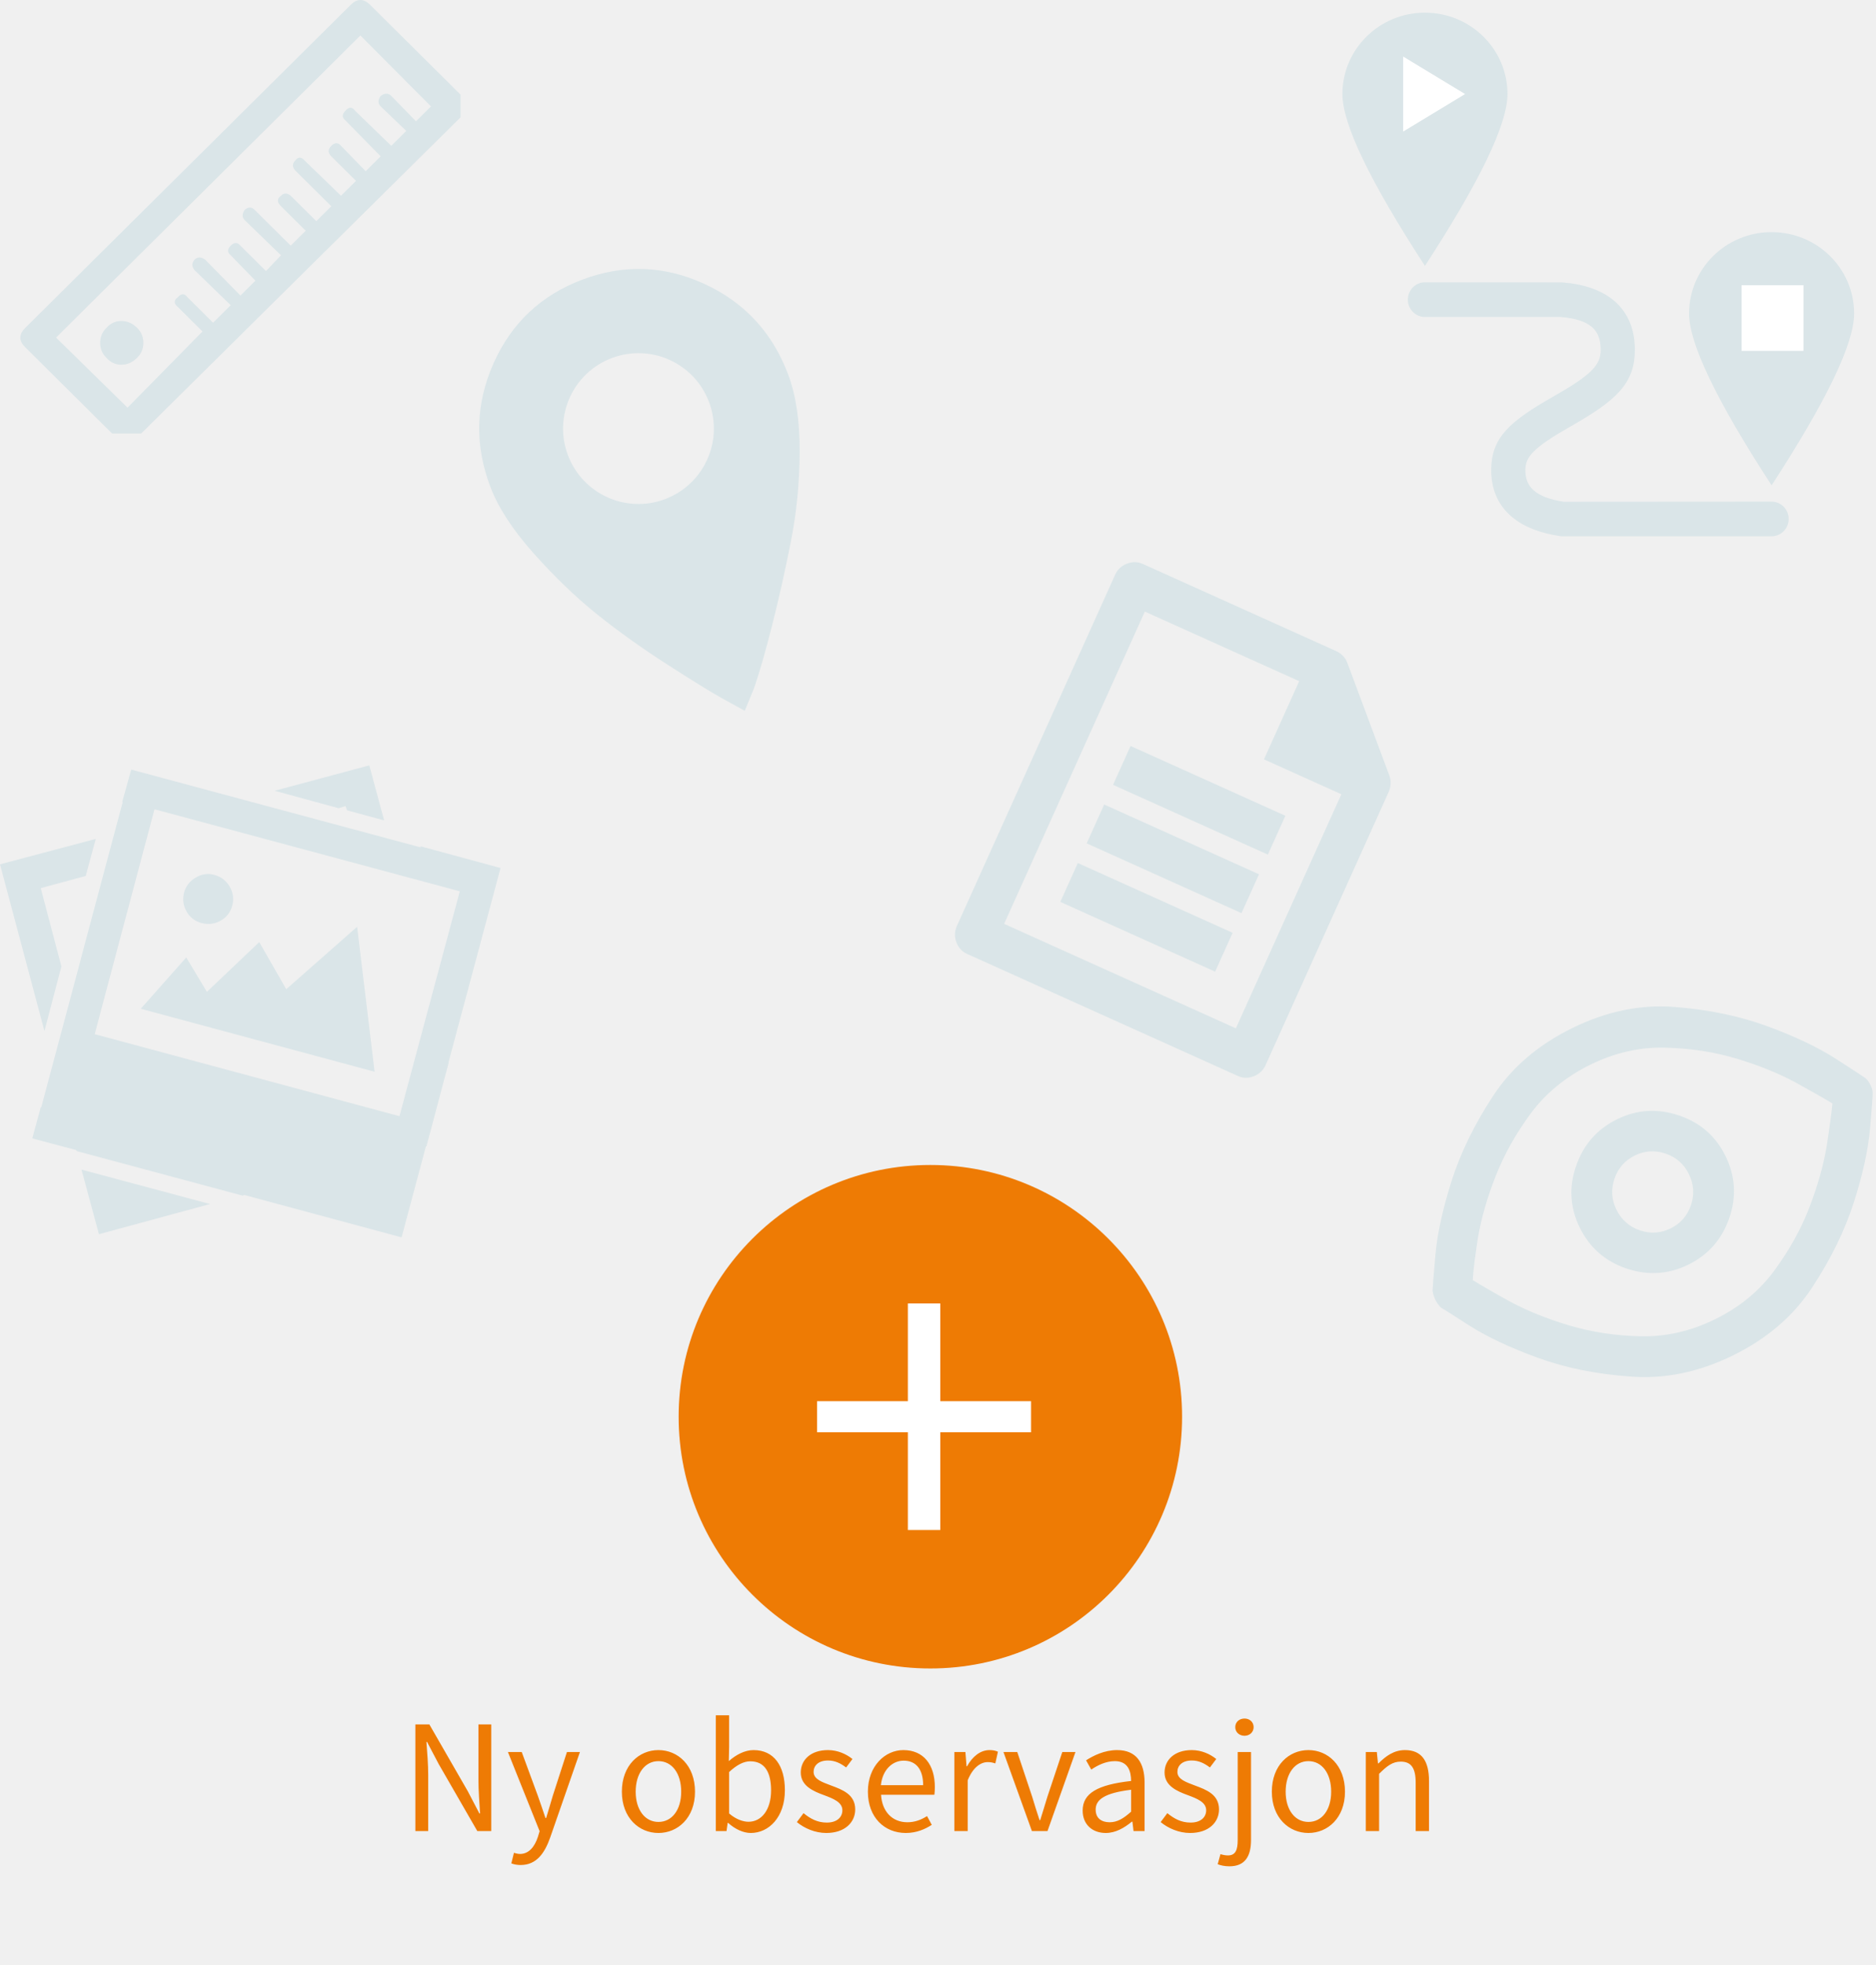
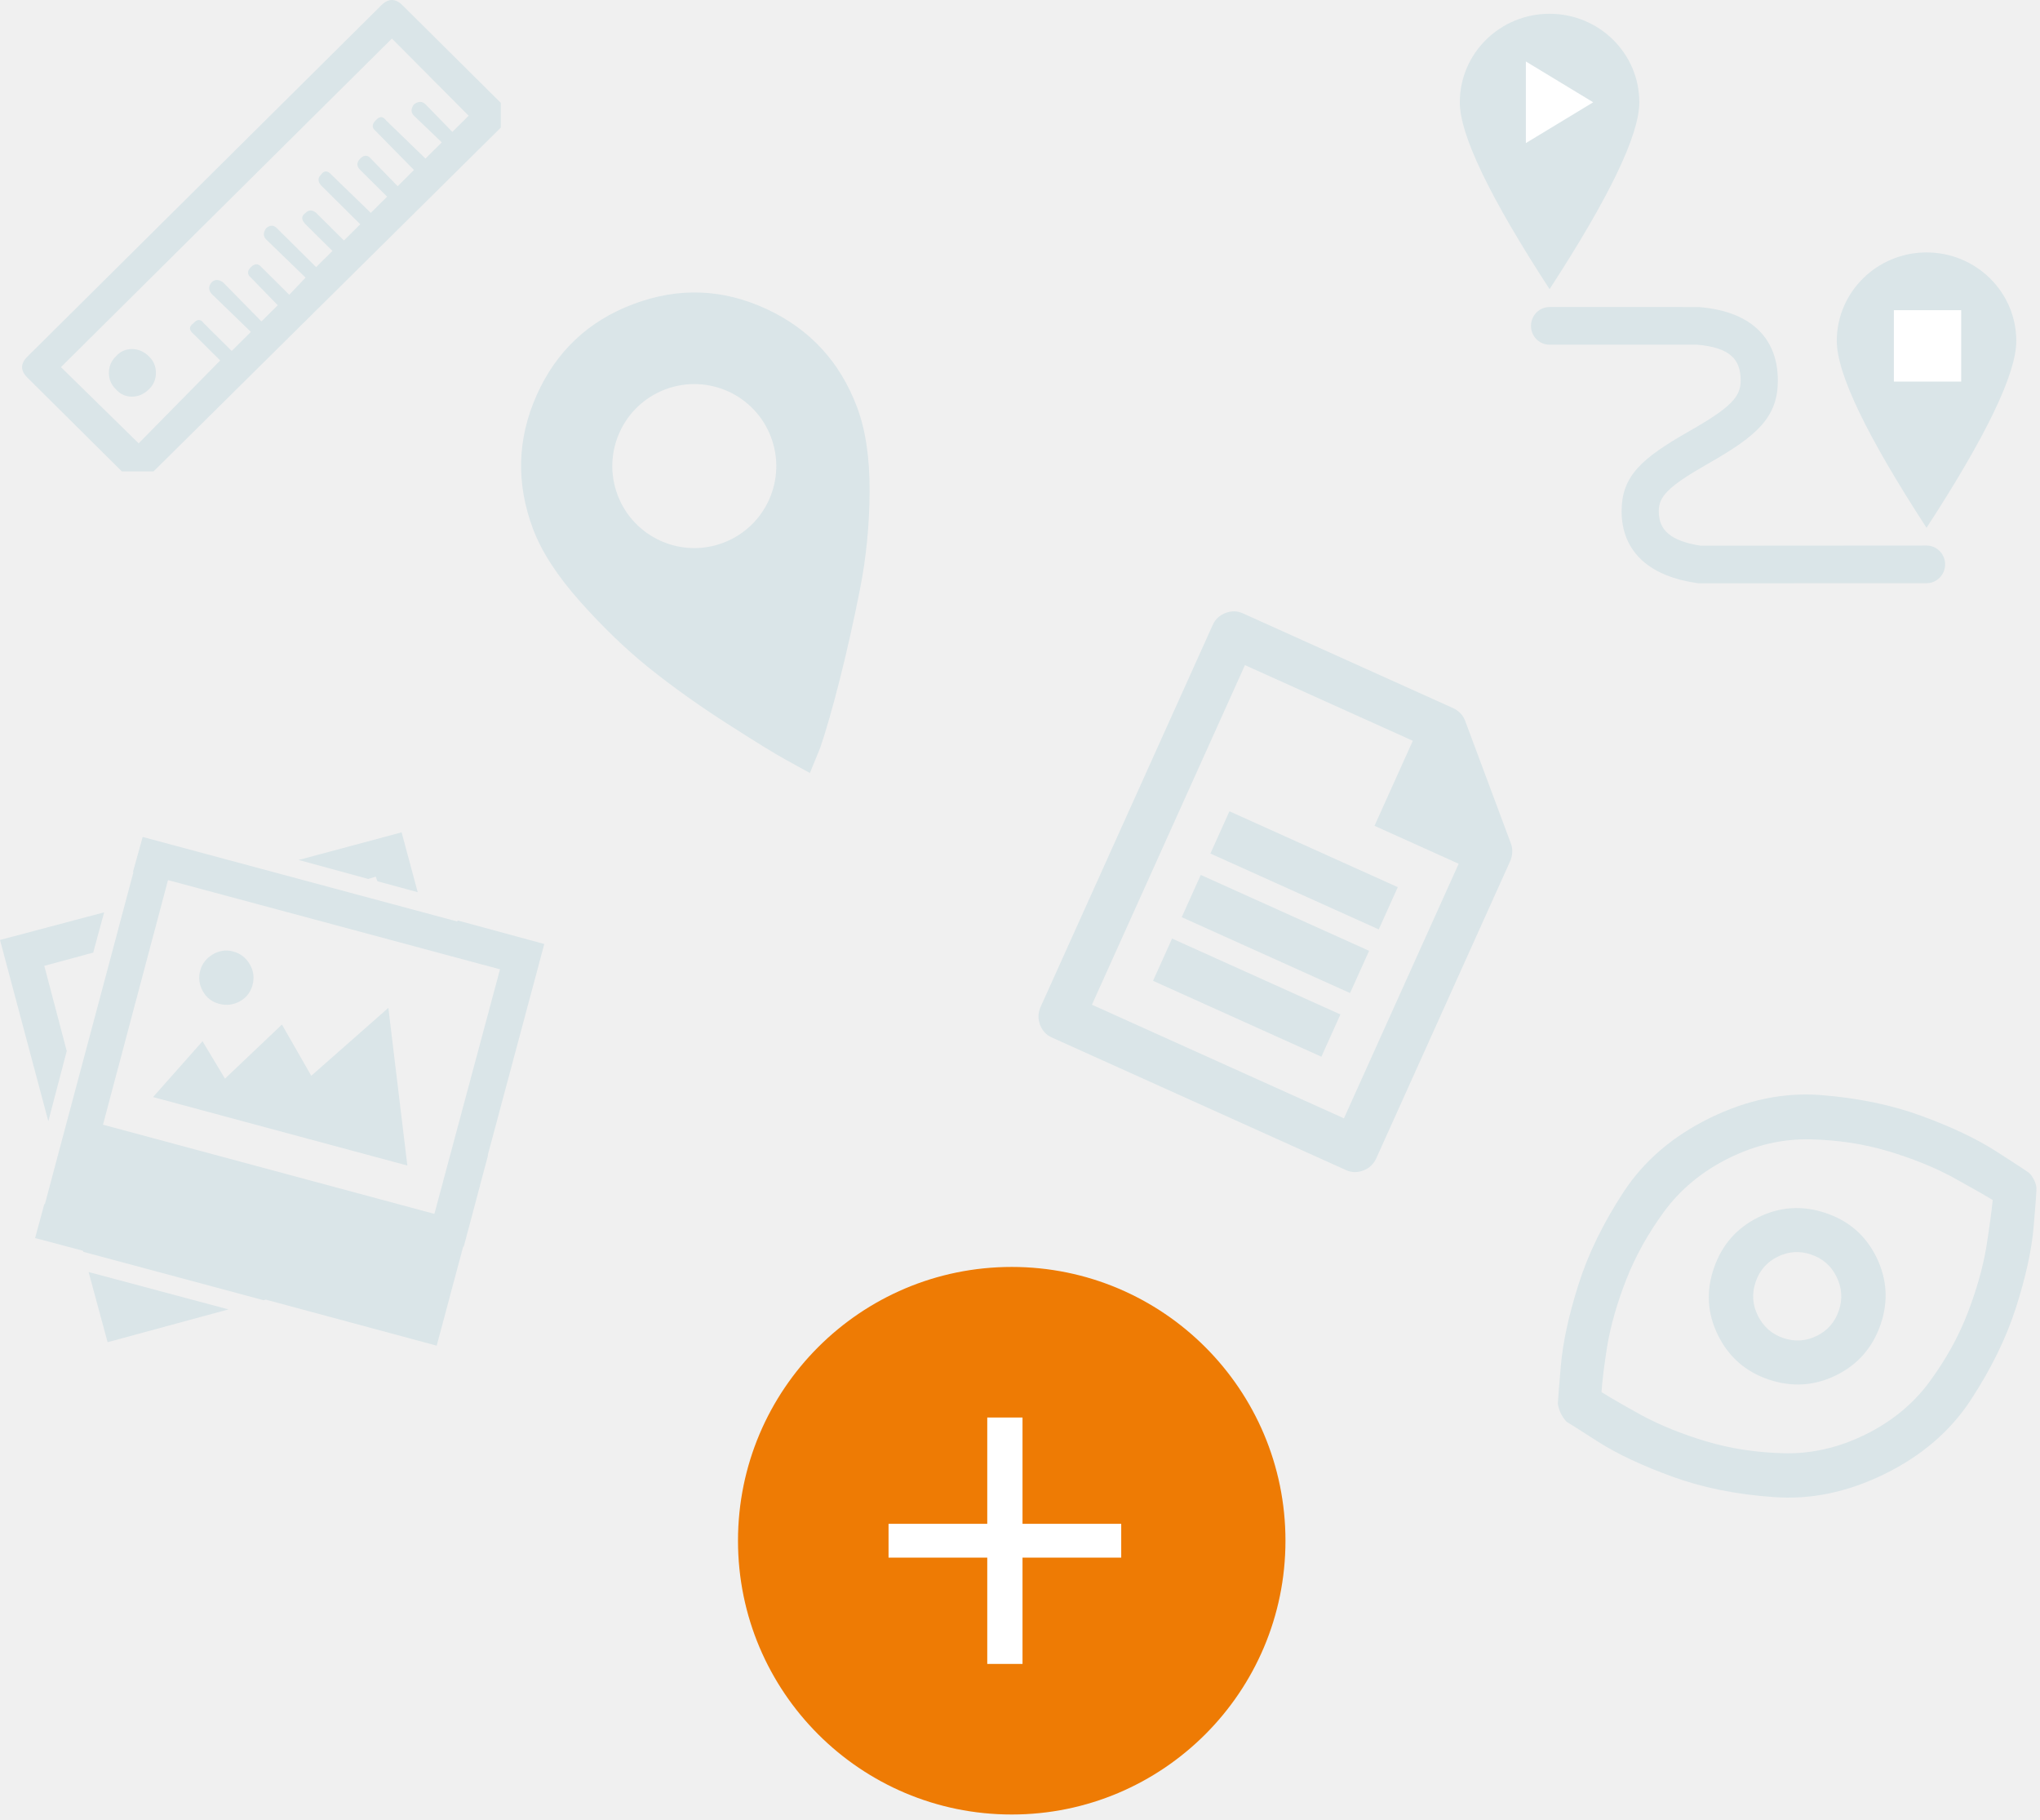
- <svg xmlns="http://www.w3.org/2000/svg" width="277" height="290" viewBox="0 0 277 290" fill="none">
+ <svg xmlns="http://www.w3.org/2000/svg" width="277" height="247" viewBox="0 0 277 247" fill="none">
  <circle cx="137.377" cy="209.169" r="37.169" fill="#EE7B04" />
  <path d="M134.054 225.895H138.841V211.463H152.244V206.875H138.841V192.443H134.054V206.875H120.651V211.463H134.054V225.895Z" fill="white" />
-   <path d="M61.332 270.338H63.228V262.106C63.228 260.45 63.084 258.77 62.964 257.186H63.06L64.764 260.426L70.476 270.338H72.54V254.594H70.644V262.73C70.644 264.386 70.788 266.162 70.884 267.746H70.788L69.084 264.482L63.396 254.594H61.332V270.338ZM76.871 275.354C79.223 275.354 80.423 273.602 81.239 271.298L85.631 258.674H83.711L81.623 265.13C81.311 266.162 80.975 267.362 80.639 268.418H80.543C80.183 267.338 79.775 266.138 79.415 265.13L77.039 258.674H74.999L79.679 270.362L79.415 271.226C78.935 272.666 78.095 273.722 76.775 273.722C76.487 273.722 76.127 273.626 75.887 273.554L75.503 275.114C75.887 275.258 76.343 275.354 76.871 275.354ZM97.223 270.626C100.079 270.626 102.623 268.394 102.623 264.53C102.623 260.618 100.079 258.386 97.223 258.386C94.367 258.386 91.823 260.618 91.823 264.53C91.823 268.394 94.367 270.626 97.223 270.626ZM97.223 268.994C95.231 268.994 93.863 267.194 93.863 264.53C93.863 261.842 95.231 260.018 97.223 260.018C99.239 260.018 100.583 261.842 100.583 264.53C100.583 267.194 99.239 268.994 97.223 268.994ZM110.855 270.626C113.519 270.626 115.895 268.298 115.895 264.314C115.895 260.714 114.287 258.386 111.263 258.386C109.967 258.386 108.671 259.082 107.615 260.018L107.663 257.906V253.25H105.695V270.338H107.279L107.447 269.138H107.519C108.551 270.074 109.775 270.626 110.855 270.626ZM110.519 268.97C109.751 268.97 108.695 268.634 107.663 267.746V261.626C108.767 260.594 109.799 260.042 110.783 260.042C112.991 260.042 113.855 261.77 113.855 264.338C113.855 267.218 112.439 268.97 110.519 268.97ZM122.008 270.626C124.768 270.626 126.28 269.042 126.28 267.146C126.28 264.938 124.408 264.242 122.728 263.618C121.408 263.114 120.136 262.706 120.136 261.602C120.136 260.714 120.808 259.922 122.272 259.922C123.304 259.922 124.144 260.354 124.936 260.954L125.872 259.706C124.984 258.986 123.712 258.386 122.248 258.386C119.728 258.386 118.24 259.826 118.24 261.698C118.24 263.666 120.064 264.458 121.72 265.058C122.992 265.538 124.384 266.066 124.384 267.266C124.384 268.274 123.616 269.09 122.08 269.09C120.688 269.09 119.656 268.514 118.648 267.698L117.664 269.018C118.768 269.93 120.352 270.626 122.008 270.626ZM133.743 270.626C135.327 270.626 136.575 270.074 137.583 269.426L136.887 268.13C136.023 268.682 135.087 269.042 133.983 269.042C131.751 269.042 130.239 267.458 130.095 264.986H137.967C138.015 264.698 138.039 264.266 138.039 263.858C138.039 260.522 136.359 258.386 133.383 258.386C130.719 258.386 128.151 260.714 128.151 264.53C128.151 268.346 130.623 270.626 133.743 270.626ZM130.071 263.57C130.311 261.266 131.799 259.946 133.431 259.946C135.255 259.946 136.311 261.218 136.311 263.57H130.071ZM140.921 270.338H142.889V262.85C143.681 260.882 144.857 260.162 145.841 260.162C146.321 260.162 146.585 260.234 146.969 260.354L147.353 258.626C146.969 258.458 146.609 258.386 146.105 258.386C144.785 258.386 143.585 259.322 142.793 260.786H142.721L142.553 258.674H140.921V270.338ZM152.371 270.338H154.675L158.803 258.674H156.859L154.651 265.298C154.315 266.45 153.931 267.626 153.595 268.73H153.499C153.139 267.626 152.755 266.45 152.419 265.298L150.211 258.674H148.171L152.371 270.338ZM163.273 270.626C164.737 270.626 166.033 269.858 167.137 268.946H167.209L167.377 270.338H169.009V263.186C169.009 260.282 167.809 258.386 164.953 258.386C163.081 258.386 161.449 259.202 160.369 259.898L161.137 261.266C162.049 260.642 163.273 260.018 164.617 260.018C166.537 260.018 167.017 261.458 167.017 262.946C162.049 263.498 159.865 264.77 159.865 267.314C159.865 269.402 161.329 270.626 163.273 270.626ZM163.849 269.042C162.697 269.042 161.785 268.49 161.785 267.17C161.785 265.682 163.129 264.722 167.017 264.242V267.482C165.889 268.49 164.977 269.042 163.849 269.042ZM175.727 270.626C178.487 270.626 179.999 269.042 179.999 267.146C179.999 264.938 178.127 264.242 176.447 263.618C175.127 263.114 173.855 262.706 173.855 261.602C173.855 260.714 174.527 259.922 175.991 259.922C177.023 259.922 177.863 260.354 178.655 260.954L179.591 259.706C178.703 258.986 177.431 258.386 175.967 258.386C173.447 258.386 171.959 259.826 171.959 261.698C171.959 263.666 173.783 264.458 175.439 265.058C176.711 265.538 178.103 266.066 178.103 267.266C178.103 268.274 177.335 269.09 175.799 269.09C174.407 269.09 173.375 268.514 172.367 267.698L171.383 269.018C172.487 269.93 174.071 270.626 175.727 270.626ZM181.534 275.546C183.862 275.546 184.726 274.034 184.726 271.658V258.674H182.758V271.658C182.758 273.074 182.47 273.938 181.318 273.938C180.91 273.938 180.502 273.842 180.214 273.746L179.806 275.234C180.214 275.402 180.814 275.546 181.534 275.546ZM183.766 256.274C184.51 256.274 185.11 255.746 185.11 255.002C185.11 254.234 184.51 253.73 183.766 253.73C182.998 253.73 182.398 254.234 182.398 255.002C182.398 255.746 182.998 256.274 183.766 256.274ZM193.199 270.626C196.055 270.626 198.599 268.394 198.599 264.53C198.599 260.618 196.055 258.386 193.199 258.386C190.343 258.386 187.799 260.618 187.799 264.53C187.799 268.394 190.343 270.626 193.199 270.626ZM193.199 268.994C191.207 268.994 189.839 267.194 189.839 264.53C189.839 261.842 191.207 260.018 193.199 260.018C195.215 260.018 196.559 261.842 196.559 264.53C196.559 267.194 195.215 268.994 193.199 268.994ZM201.671 270.338H203.639V261.89C204.815 260.714 205.631 260.09 206.831 260.09C208.367 260.09 209.039 261.026 209.039 263.21V270.338H211.007V262.946C211.007 259.97 209.903 258.386 207.455 258.386C205.847 258.386 204.647 259.25 203.543 260.354H203.471L203.303 258.674H201.671V270.338Z" fill="#EE7B04" />
  <g clip-path="url(#clip0_73_211)">
    <path d="M66.25 156.906L62.969 169.25H62.891L59.297 182.688L36.094 176.438L35.781 176.516L11.328 169.953L11.25 169.797L4.766 168.078L6.016 163.469H6.094L18.125 118.391H18.047L19.375 113.625L62.109 125.109V124.953L73.906 128.156L66.25 156.75V156.906ZM67.891 131.594L22.812 119.484L13.984 152.688L58.984 164.797L67.891 131.594ZM27.5 141.359L30.547 146.438L38.281 139.094L42.266 146.047L52.734 136.828L55.312 158.234L20.781 148.938L27.5 141.359ZM29.766 136.281C28.776 136.021 28.034 135.448 27.539 134.562C27.044 133.677 26.927 132.74 27.188 131.75C27.448 130.812 28.021 130.083 28.906 129.562C29.792 129.042 30.703 128.911 31.641 129.172C32.63 129.432 33.385 130.005 33.906 130.891C34.427 131.776 34.557 132.714 34.297 133.703C34.036 134.693 33.464 135.435 32.578 135.93C31.693 136.424 30.755 136.542 29.766 136.281ZM51.016 119.016L50 119.328L40.547 116.75L54.531 113L56.719 121.125L51.25 119.641L51.016 119.016ZM6.016 131.125L9.062 142.688L6.562 152.219L0 127.609L14.141 123.859L12.656 129.328L6.016 131.125ZM14.609 182.219L12.031 172.688L31.016 177.766L14.609 182.219Z" fill="#DAE5E8" />
  </g>
  <g clip-path="url(#clip1_73_211)">
    <path d="M160.459 124.517L183.317 134.819L185.903 129.081L163.044 118.779L160.459 124.517ZM156.564 133.157L179.423 143.459L182.009 137.721L159.15 127.419L156.564 133.157ZM164.353 115.876L187.211 126.178L189.797 120.441L166.938 110.139L164.353 115.876ZM205.164 114.535L198.937 97.841C198.791 97.451 198.57 97.108 198.275 96.812C197.979 96.516 197.653 96.288 197.297 96.128L168.757 83.265C168 82.924 167.216 82.909 166.405 83.22C165.595 83.532 165.017 84.07 164.672 84.835L141.308 136.676C140.943 137.486 140.912 138.298 141.216 139.111C141.519 139.925 142.05 140.502 142.807 140.844L182.776 158.857C183.533 159.198 184.317 159.213 185.128 158.902C185.938 158.59 186.526 158.03 186.891 157.22L205.053 116.921C205.215 116.561 205.311 116.171 205.339 115.751C205.368 115.331 205.309 114.925 205.164 114.535ZM182.488 151.824L148.267 136.401L169.045 90.298L191.837 100.57L186.635 112.113L198.064 117.264L182.488 151.824Z" fill="#DAE5E8" />
  </g>
  <path fill-rule="evenodd" clip-rule="evenodd" d="M85.992 41.283C92.092 38.986 98.099 39.197 104.011 41.919C109.924 44.64 114.044 49.089 116.37 55.266C117.533 58.354 118.103 62.178 118.079 66.738C118.055 71.297 117.617 75.728 116.766 80.03C115.914 84.332 115.003 88.401 114.032 92.237C113.061 96.072 112.175 99.164 111.375 101.514L109.97 104.943C109.117 104.468 107.983 103.843 106.567 103.068C105.152 102.293 102.518 100.669 98.665 98.196C94.812 95.722 91.316 93.228 88.178 90.713C85.04 88.198 81.914 85.195 78.801 81.703C75.688 78.211 73.55 74.921 72.387 71.833C70.06 65.656 70.221 59.595 72.869 53.649C75.517 47.703 79.891 43.581 85.992 41.283ZM98.199 73.692C103.952 71.525 106.859 65.105 104.692 59.351C102.525 53.598 96.105 50.691 90.351 52.858C84.598 55.025 81.691 61.446 83.858 67.199C86.025 72.952 92.446 75.859 98.199 73.692Z" fill="#DAE5E8" />
  <path d="M275.465 159.188C275.215 158.998 273.759 158.047 271.096 156.335C268.433 154.622 265.053 153.015 260.957 151.511C256.861 150.008 252.295 149.06 247.261 148.668C242.226 148.277 237.192 149.316 232.157 151.788C227.123 154.26 223.221 157.607 220.452 161.83C217.684 166.053 215.641 170.245 214.326 174.405C213.01 178.566 212.215 182.223 211.942 185.377C211.668 188.531 211.53 190.265 211.528 190.579C211.608 191.06 211.746 191.5 211.941 191.899C212.137 192.297 212.401 192.675 212.733 193.033C212.941 193.139 214.377 194.048 217.04 195.761C219.682 197.431 223.046 199.008 227.132 200.49C231.218 201.972 235.768 202.888 240.782 203.238C245.817 203.63 250.851 202.59 255.886 200.119C260.92 197.647 264.822 194.299 267.59 190.076C270.359 185.853 272.407 181.672 273.733 177.533C275.059 173.393 275.858 169.747 276.132 166.592C276.406 163.438 276.534 161.683 276.515 161.328C276.517 161.014 276.41 160.637 276.194 160.197C275.978 159.756 275.735 159.42 275.465 159.188ZM253.259 194.769C249.651 196.541 245.977 197.382 242.236 197.292C238.495 197.202 234.993 196.67 231.729 195.695C228.465 194.72 225.563 193.555 223.023 192.199C220.524 190.822 218.672 189.753 217.465 188.992C217.537 187.654 217.793 185.576 218.231 182.758C218.712 179.919 219.575 176.905 220.821 173.716C222.067 170.527 223.798 167.425 226.015 164.41C228.273 161.375 231.206 158.972 234.814 157.2C238.422 155.429 242.097 154.588 245.838 154.678C249.578 154.768 253.081 155.3 256.345 156.275C259.609 157.249 262.511 158.415 265.051 159.771C267.55 161.148 269.392 162.196 270.578 162.915C270.442 164.335 270.155 166.455 269.717 169.274C269.236 172.113 268.384 175.122 267.159 178.3C265.934 181.479 264.213 184.576 261.996 187.59C259.78 190.605 256.867 192.998 253.259 194.769ZM238.769 165.255C235.832 166.697 233.82 168.987 232.731 172.125C231.642 175.263 231.819 178.3 233.26 181.237C234.723 184.215 237.028 186.233 240.177 187.291C243.325 188.348 246.368 188.156 249.305 186.714C252.241 185.273 254.254 182.983 255.343 179.845C256.432 176.707 256.245 173.649 254.783 170.67C253.341 167.733 251.046 165.736 247.897 164.679C244.748 163.621 241.706 163.813 238.769 165.255ZM246.679 181.365C245.21 182.086 243.694 182.18 242.13 181.646C240.567 181.112 239.414 180.09 238.672 178.58C237.951 177.111 237.858 175.595 238.392 174.031C238.926 172.468 239.927 171.325 241.395 170.604C242.864 169.883 244.38 169.79 245.943 170.324C247.507 170.858 248.65 171.859 249.371 173.327C250.112 174.838 250.216 176.375 249.682 177.938C249.148 179.502 248.147 180.644 246.679 181.365Z" fill="#DAE5E8" />
  <g clip-path="url(#clip2_73_211)">
    <path d="M68.195 14.158L54.648 0.711C53.693 -0.237 52.738 -0.237 51.783 0.711L3.716 48.42C2.761 49.368 2.761 50.316 3.716 51.265L17.264 64.711C18.219 65.659 19.174 65.659 20.129 64.711L68.195 17.131C68.543 16.787 68.716 16.312 68.716 15.709C68.716 15.106 68.543 14.589 68.195 14.158ZM61.422 17.907L57.775 14.158C57.34 13.727 56.819 13.727 56.211 14.158C55.777 14.761 55.777 15.278 56.211 15.709L59.989 19.329L57.775 21.527L52.434 16.356C52 15.752 51.522 15.752 51.001 16.356C50.48 16.873 50.48 17.347 51.001 17.778L56.211 23.079L53.997 25.277L50.35 21.527C49.916 21.01 49.438 21.01 48.917 21.527C48.396 22.044 48.396 22.562 48.917 23.079L52.564 26.699L50.35 28.897L45.009 23.725C44.488 23.122 44.01 23.122 43.576 23.725C43.142 24.156 43.142 24.63 43.576 25.148L48.917 30.448L46.702 32.647L42.925 28.897C42.404 28.466 41.926 28.466 41.492 28.897C40.884 29.328 40.884 29.845 41.492 30.448L45.139 34.069L42.925 36.267L37.584 30.966C37.15 30.535 36.672 30.535 36.151 30.966C35.717 31.569 35.717 32.086 36.151 32.517L41.492 37.689L39.278 40.016L35.5 36.267C35.066 35.749 34.588 35.749 34.067 36.267C33.546 36.784 33.546 37.258 34.067 37.689L37.714 41.438L35.5 43.636L30.29 38.335C29.682 37.904 29.161 37.904 28.727 38.335C28.292 38.852 28.292 39.37 28.727 39.887L34.067 45.059L31.462 47.644L27.684 43.895C27.25 43.292 26.773 43.292 26.252 43.895C25.644 44.326 25.644 44.8 26.252 45.317L29.899 48.937L18.827 60.186L8.276 49.842L53.215 5.236L63.636 15.709L61.422 17.907ZM20.259 48.42C19.565 47.731 18.783 47.386 17.915 47.386C17.046 47.386 16.308 47.731 15.7 48.42C15.092 49.024 14.789 49.756 14.789 50.618C14.789 51.48 15.092 52.213 15.7 52.816C16.308 53.506 17.046 53.85 17.915 53.85C18.783 53.85 19.565 53.506 20.259 52.816C20.867 52.213 21.171 51.48 21.171 50.618C21.171 49.756 20.867 49.024 20.259 48.42Z" fill="#DAE5E8" />
  </g>
  <path d="M210.406 39.255C218.531 26.767 222.594 18.311 222.594 13.886C222.594 7.249 217.137 1.869 210.406 1.869C203.675 1.869 198.219 7.249 198.219 13.886C198.219 18.311 202.281 26.767 210.406 39.255Z" fill="#DAE5E8" />
  <path d="M216.331 13.886L207.19 19.424V8.347L216.331 13.886Z" fill="white" />
  <path d="M261.594 71.656C269.719 59.168 273.781 50.712 273.781 46.287C273.781 39.651 268.325 34.27 261.594 34.27C254.863 34.27 249.406 39.651 249.406 46.287C249.406 50.712 253.469 59.168 261.594 71.656Z" fill="#DAE5E8" />
  <path d="M266.299 51.802H257.159V42.109H266.299V51.802Z" fill="white" />
  <path d="M210.406 42.182H210.406C209.278 42.182 208.383 43.114 208.383 44.24C208.383 45.366 209.278 46.298 210.406 46.298H230.465C232.783 46.484 234.371 47.03 235.376 47.893C236.362 48.74 236.856 49.953 236.856 51.649C236.856 52.918 236.465 53.92 235.412 55.001C234.328 56.112 232.559 57.291 229.804 58.867C229.804 58.867 229.804 58.867 229.804 58.867L229.521 59.029L229.521 59.029C226.372 60.831 224.162 62.296 222.745 63.87C221.298 65.476 220.688 67.181 220.688 69.401C220.688 71.995 221.573 74.112 223.288 75.686C224.989 77.248 227.463 78.236 230.578 78.679L230.613 78.684L230.649 78.684L261.595 78.678H261.595C262.723 78.677 263.618 77.745 263.617 76.619C263.616 75.493 262.72 74.562 261.592 74.562L230.894 74.583C228.687 74.258 227.151 73.653 226.172 72.805C225.208 71.972 224.735 70.863 224.735 69.401C224.735 68.254 225.103 67.33 226.113 66.311C227.152 65.263 228.852 64.134 231.505 62.616L231.788 62.454L231.788 62.454C235.035 60.597 237.316 59.078 238.78 57.437C240.273 55.763 240.903 53.977 240.903 51.649C240.903 48.834 239.993 46.572 238.211 44.958C236.441 43.355 233.869 42.441 230.64 42.188L230.62 42.187L230.601 42.187L210.406 42.182Z" fill="#DAE5E8" stroke="#DAE5E8" />
  <defs>
    <clipPath id="clip0_73_211">
      <rect width="73.906" height="69.688" fill="white" transform="translate(0 113)" />
    </clipPath>
    <clipPath id="clip1_73_211">
      <rect width="49.998" height="63.156" fill="white" transform="translate(165.95 82) rotate(24.2605)" />
    </clipPath>
    <clipPath id="clip2_73_211">
      <rect width="65" height="64" fill="white" transform="translate(3)" />
    </clipPath>
  </defs>
</svg>
